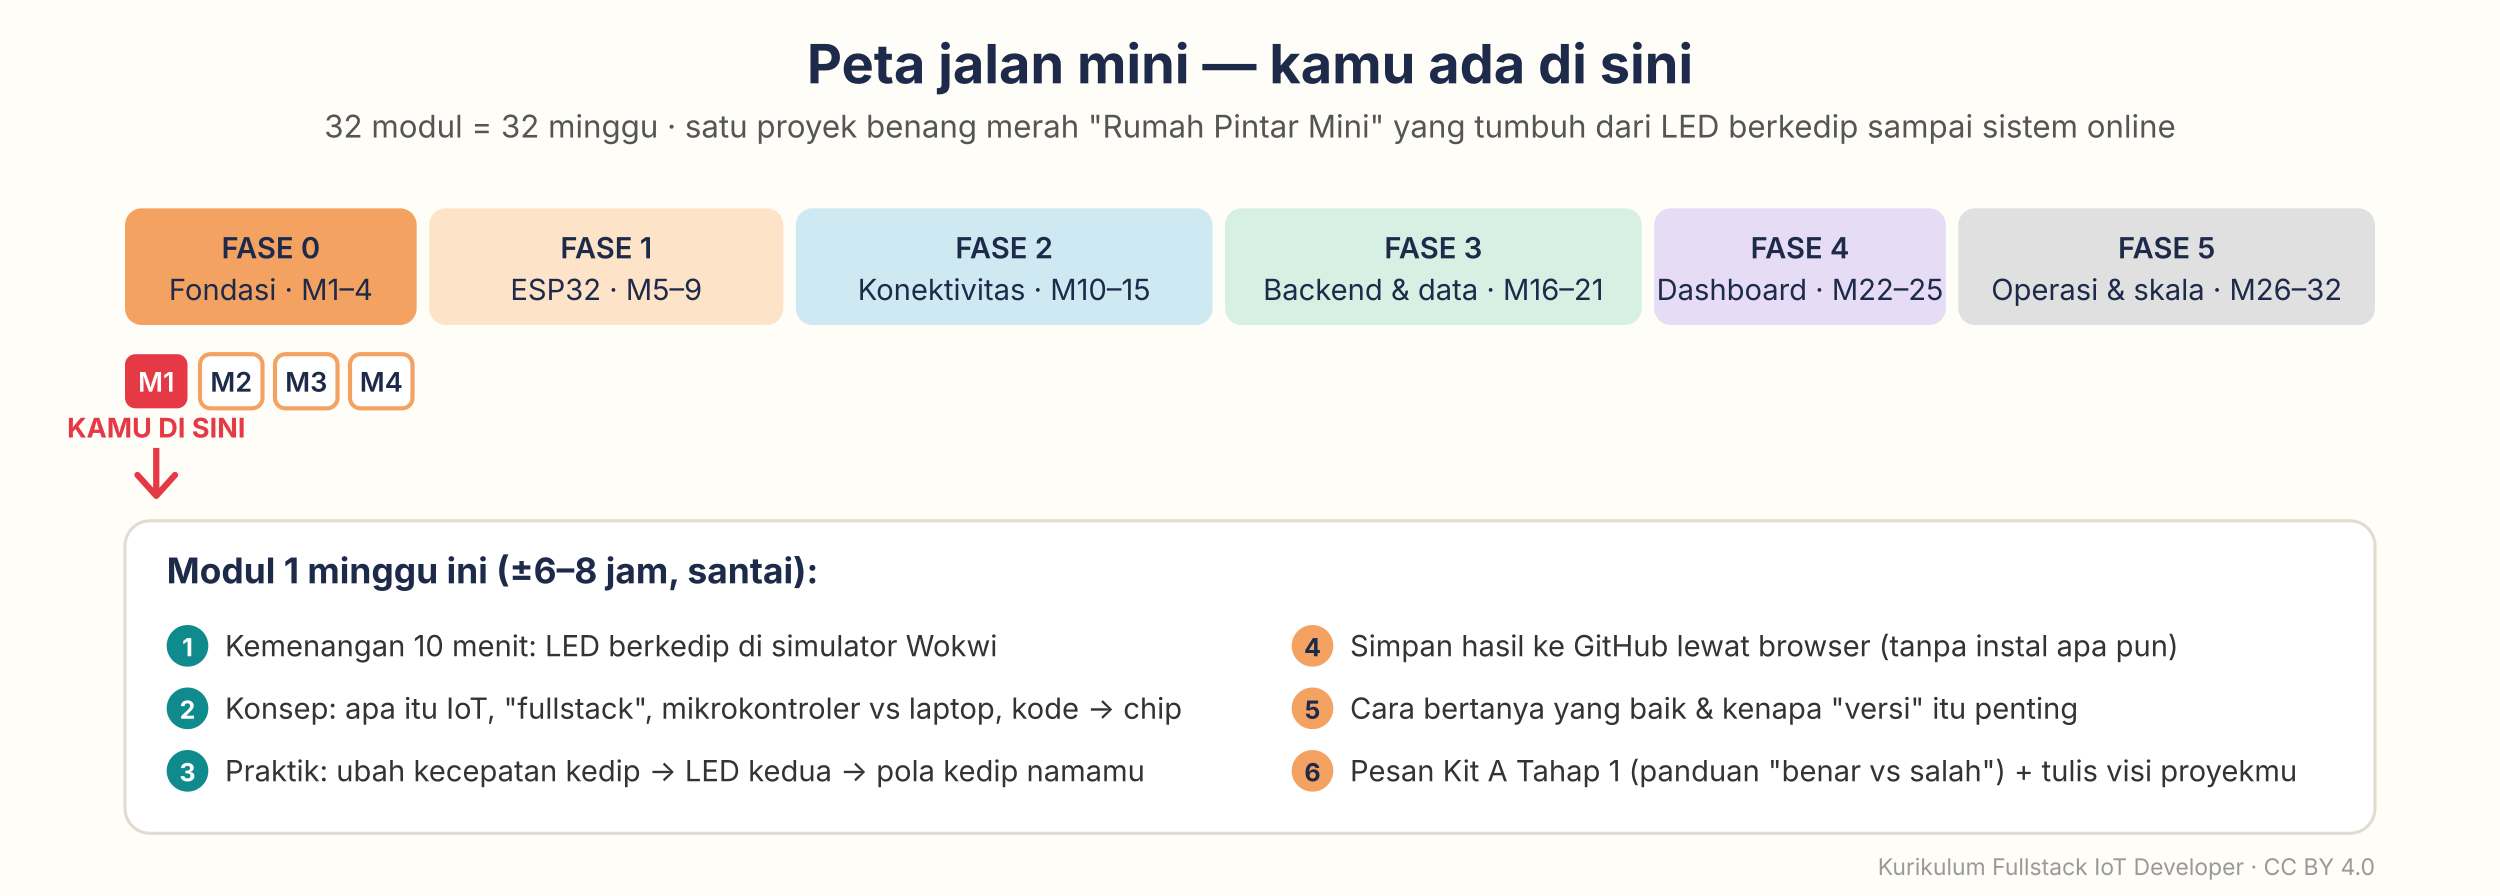
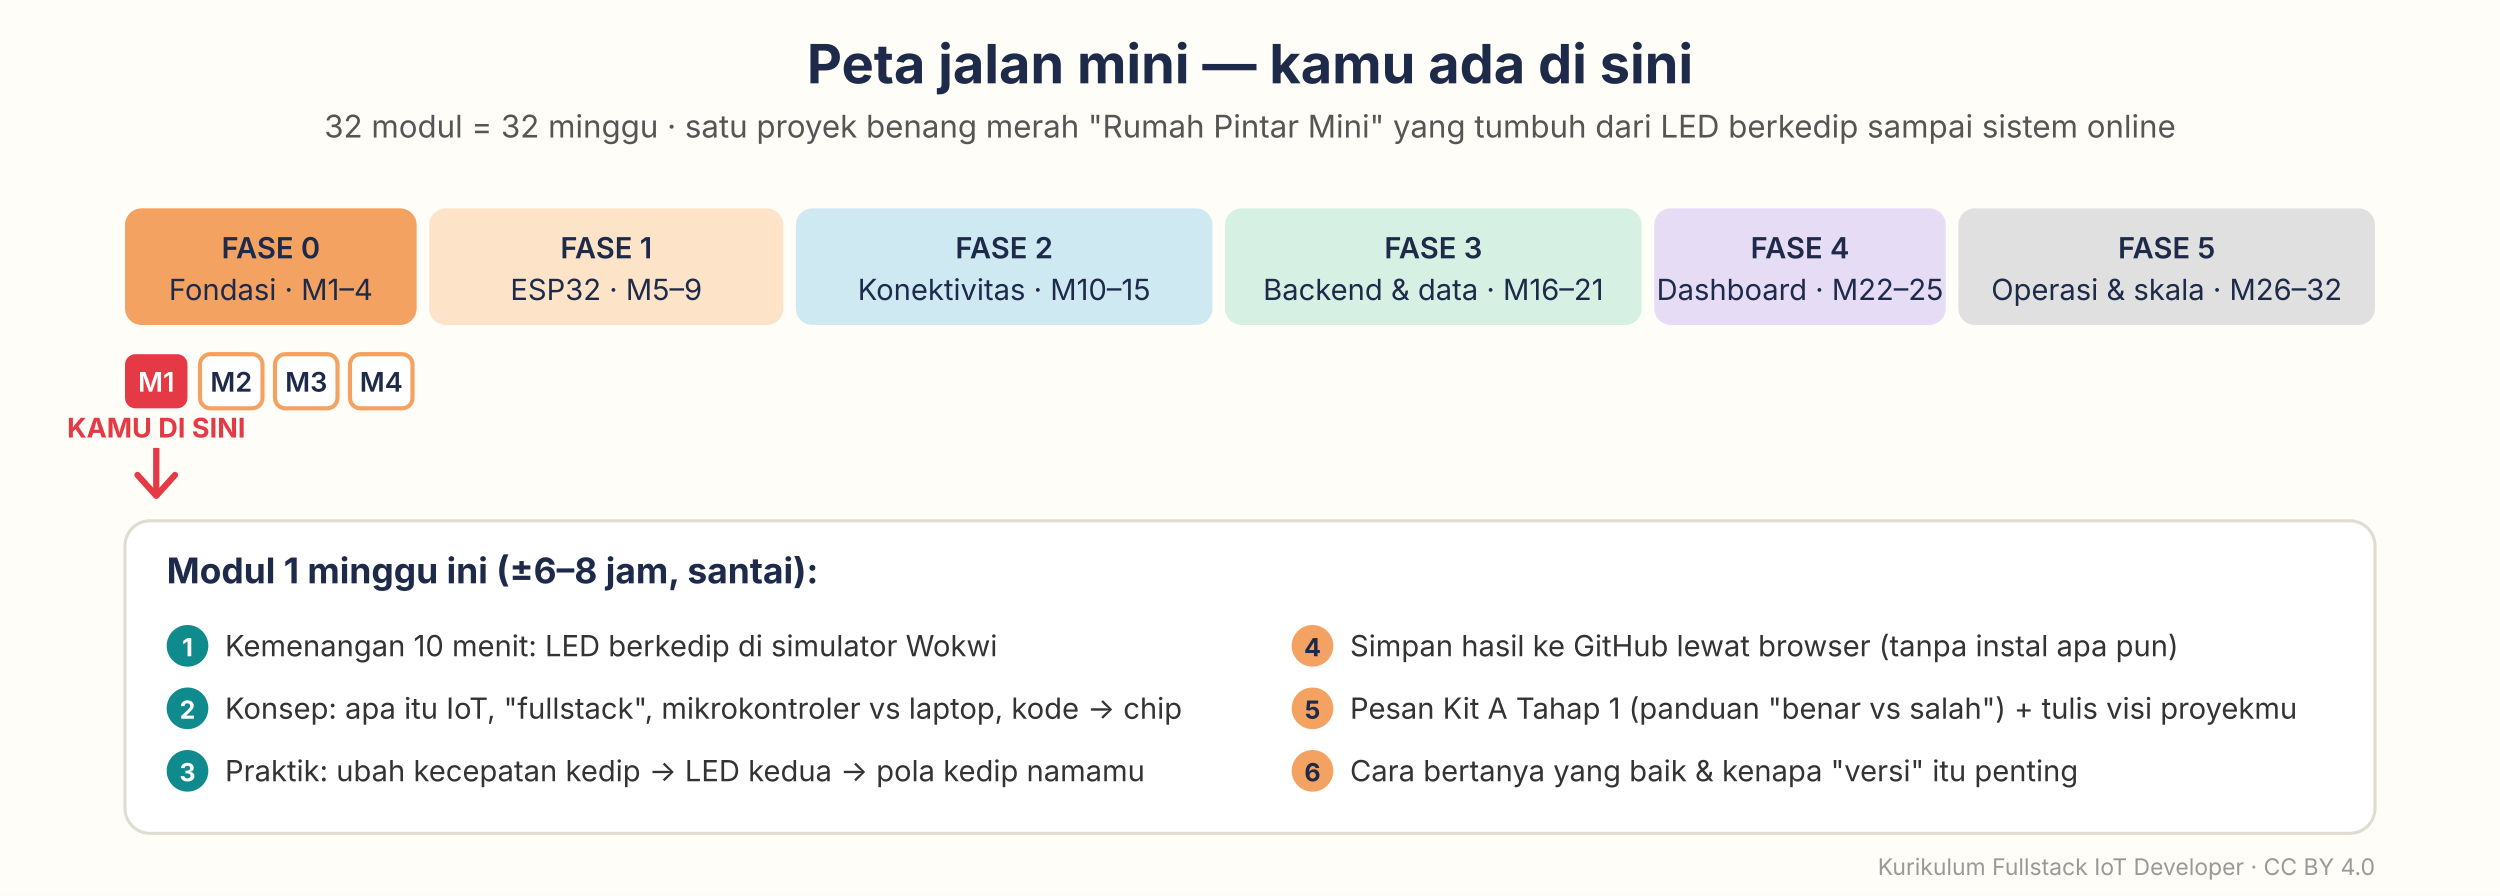
<svg xmlns="http://www.w3.org/2000/svg" width="1200" height="430" viewBox="0 0 1200 430" font-family="Inter, 'DejaVu Sans', Arial, sans-serif">
  <rect width="1200" height="430" fill="#fffdf7" />
  <text x="600" y="40" text-anchor="middle" font-size="26" font-weight="700" fill="#1e2a4a">Peta jalan mini — kamu ada di sini</text>
  <text x="600" y="66" text-anchor="middle" font-size="15" fill="#555">32 modul = 32 minggu · satu proyek benang merah "Rumah Pintar Mini" yang tumbuh dari LED berkedip sampai sistem online</text>
  <g font-size="14" font-weight="600">
    <rect x="60" y="100" width="140" height="56" rx="8" fill="#f4a261" />
    <text x="130" y="124" text-anchor="middle" fill="#1e2a4a">FASE 0</text>
    <text x="130" y="144" text-anchor="middle" fill="#1e2a4a" font-weight="400">Fondasi · M1–4</text>
    <rect x="206" y="100" width="170" height="56" rx="8" fill="#fde4c8" />
    <text x="291" y="124" text-anchor="middle" fill="#1e2a4a">FASE 1</text>
    <text x="291" y="144" text-anchor="middle" fill="#1e2a4a" font-weight="400">ESP32 · M5–9</text>
    <rect x="382" y="100" width="200" height="56" rx="8" fill="#cfe9f3" />
    <text x="482" y="124" text-anchor="middle" fill="#1e2a4a">FASE 2</text>
    <text x="482" y="144" text-anchor="middle" fill="#1e2a4a" font-weight="400">Konektivitas · M10–15</text>
    <rect x="588" y="100" width="200" height="56" rx="8" fill="#d6f0e3" />
    <text x="688" y="124" text-anchor="middle" fill="#1e2a4a">FASE 3</text>
    <text x="688" y="144" text-anchor="middle" fill="#1e2a4a" font-weight="400">Backend &amp; data · M16–21</text>
    <rect x="794" y="100" width="140" height="56" rx="8" fill="#e6dcf5" />
    <text x="864" y="124" text-anchor="middle" fill="#1e2a4a">FASE 4</text>
    <text x="864" y="144" text-anchor="middle" fill="#1e2a4a" font-weight="400">Dashboard · M22–25</text>
    <rect x="940" y="100" width="200" height="56" rx="8" fill="#e0e0e0" />
    <text x="1040" y="124" text-anchor="middle" fill="#1e2a4a">FASE 5</text>
    <text x="1040" y="144" text-anchor="middle" fill="#1e2a4a" font-weight="400">Operasi &amp; skala · M26–32</text>
  </g>
  <g font-size="13" font-weight="600" text-anchor="middle">
    <rect x="60" y="170" width="30" height="26" rx="5" fill="#e63946" />
    <text x="75" y="188" fill="#fff">M1</text>
    <rect x="96" y="170" width="30" height="26" rx="5" fill="#fff" stroke="#f4a261" stroke-width="2" />
    <text x="111" y="188" fill="#1e2a4a">M2</text>
    <rect x="132" y="170" width="30" height="26" rx="5" fill="#fff" stroke="#f4a261" stroke-width="2" />
    <text x="147" y="188" fill="#1e2a4a">M3</text>
    <rect x="168" y="170" width="30" height="26" rx="5" fill="#fff" stroke="#f4a261" stroke-width="2" />
    <text x="183" y="188" fill="#1e2a4a">M4</text>
  </g>
  <path d="M75 215 L75 236" stroke="#e63946" stroke-width="3" />
  <path d="M66 228 L75 238 L84 228" fill="none" stroke="#e63946" stroke-width="3" stroke-linecap="round" stroke-linejoin="round" />
  <text x="75" y="210" text-anchor="middle" font-size="13" fill="#e63946" font-weight="700">KAMU DI SINI</text>
  <rect x="60" y="250" width="1080" height="150" rx="12" fill="#fff" stroke="#e0dcd2" stroke-width="1.5" />
  <text x="80" y="280" font-size="17" font-weight="700" fill="#1e2a4a">Modul 1 minggu ini (±6–8 jam, santai):</text>
  <g font-size="14" fill="#333">
    <g transform="translate(80,300)">
      <circle cx="10" cy="10" r="10" fill="#0f8b8d" />
      <text x="10" y="15" text-anchor="middle" font-size="12" font-weight="700" fill="#fff">1</text>
      <text x="28" y="15">Kemenangan 10 menit: LED berkedip di simulator Wokwi</text>
    </g>
    <g transform="translate(80,330)">
      <circle cx="10" cy="10" r="10" fill="#0f8b8d" />
      <text x="10" y="15" text-anchor="middle" font-size="12" font-weight="700" fill="#fff">2</text>
      <text x="28" y="15">Konsep: apa itu IoT, "fullstack", mikrokontroler vs laptop, kode → chip</text>
    </g>
    <g transform="translate(80,360)">
      <circle cx="10" cy="10" r="10" fill="#0f8b8d" />
      <text x="10" y="15" text-anchor="middle" font-size="12" font-weight="700" fill="#fff">3</text>
      <text x="28" y="15">Praktik: ubah kecepatan kedip → LED kedua → pola kedip namamu</text>
    </g>
    <g transform="translate(620,300)">
      <circle cx="10" cy="10" r="10" fill="#f4a261" />
      <text x="10" y="15" text-anchor="middle" font-size="12" font-weight="700" fill="#1e2a4a">4</text>
      <text x="28" y="15">Simpan hasil ke GitHub lewat browser (tanpa instal apa pun)</text>
    </g>
    <g transform="translate(620,330)">
      <circle cx="10" cy="10" r="10" fill="#f4a261" />
      <text x="10" y="15" text-anchor="middle" font-size="12" font-weight="700" fill="#1e2a4a">5</text>
-       <text x="28" y="15">Cara bertanya yang baik &amp; kenapa "versi" itu penting</text>
+       <text x="28" y="15">Pesan Kit A Tahap 1 (panduan "benar vs salah") + tulis visi proyekmu</text>
    </g>
    <g transform="translate(620,360)">
      <circle cx="10" cy="10" r="10" fill="#f4a261" />
      <text x="10" y="15" text-anchor="middle" font-size="12" font-weight="700" fill="#1e2a4a">6</text>
-       <text x="28" y="15">Pesan Kit A Tahap 1 (panduan "benar vs salah") + tulis visi proyekmu</text>
+       <text x="28" y="15">Cara bertanya yang baik &amp; kenapa "versi" itu penting</text>
    </g>
  </g>
  <text x="1140" y="420" text-anchor="end" font-size="11" fill="#999">Kurikulum Fullstack IoT Developer · CC BY 4.0</text>
</svg>
